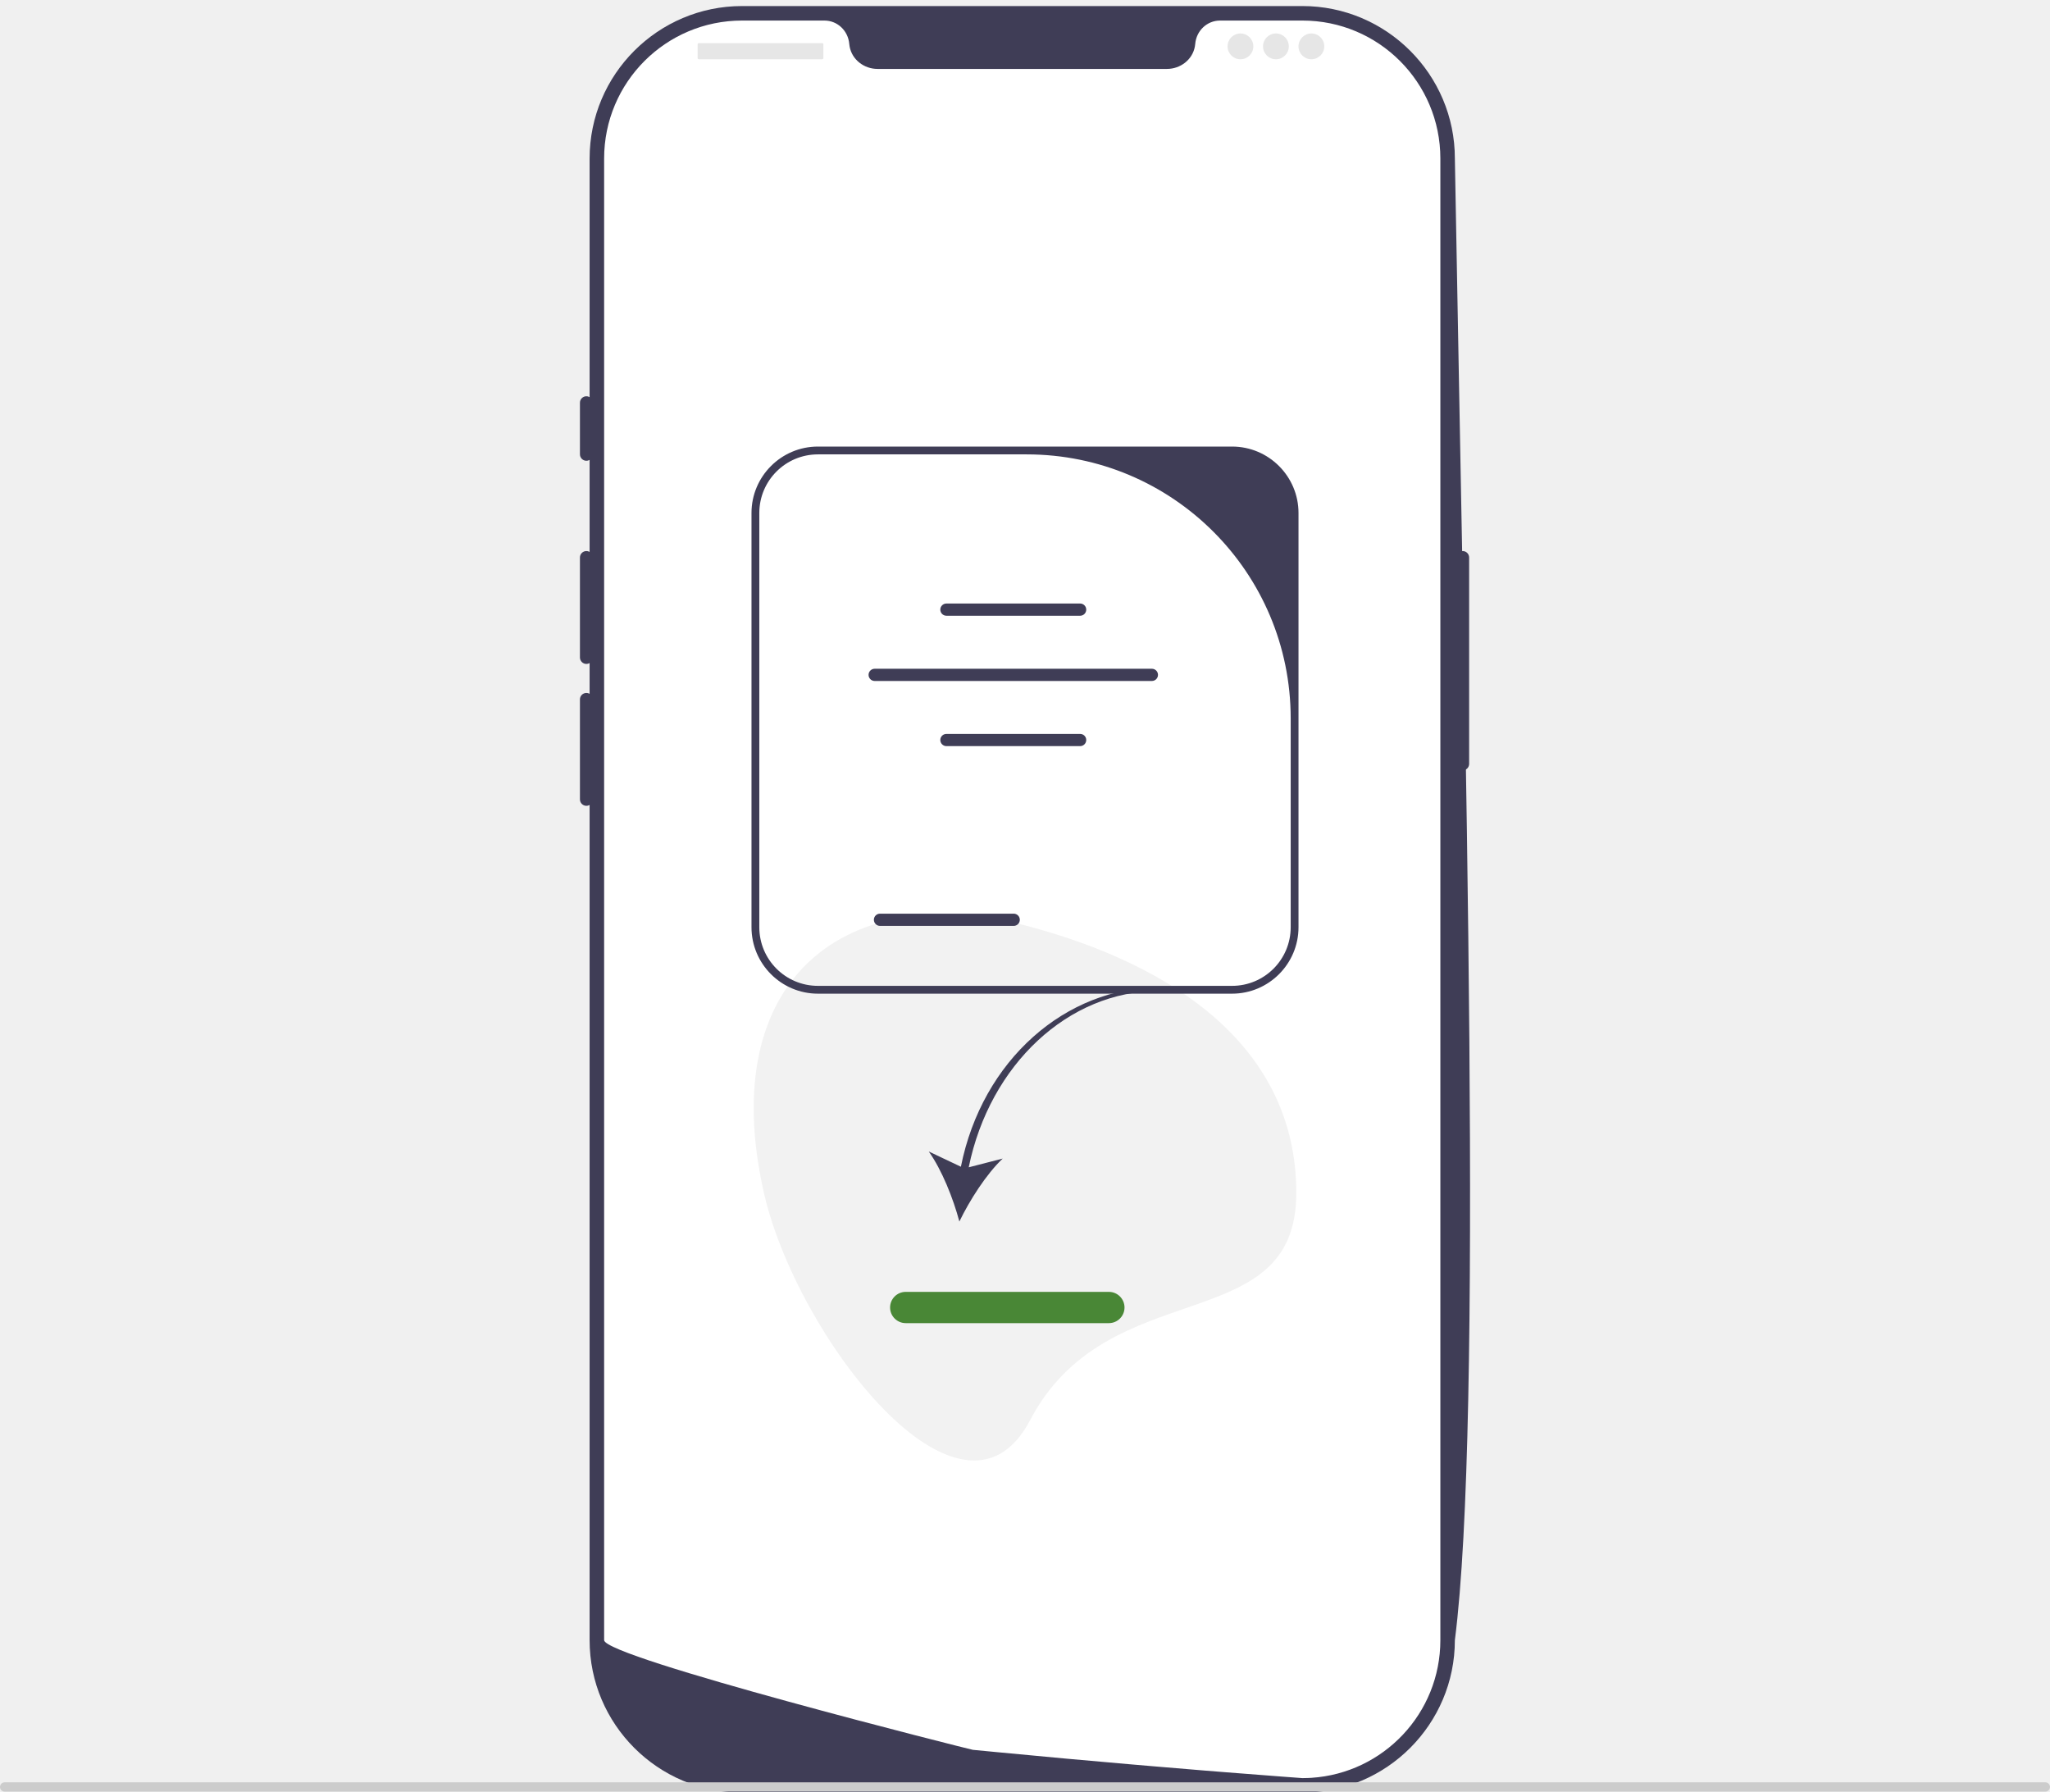
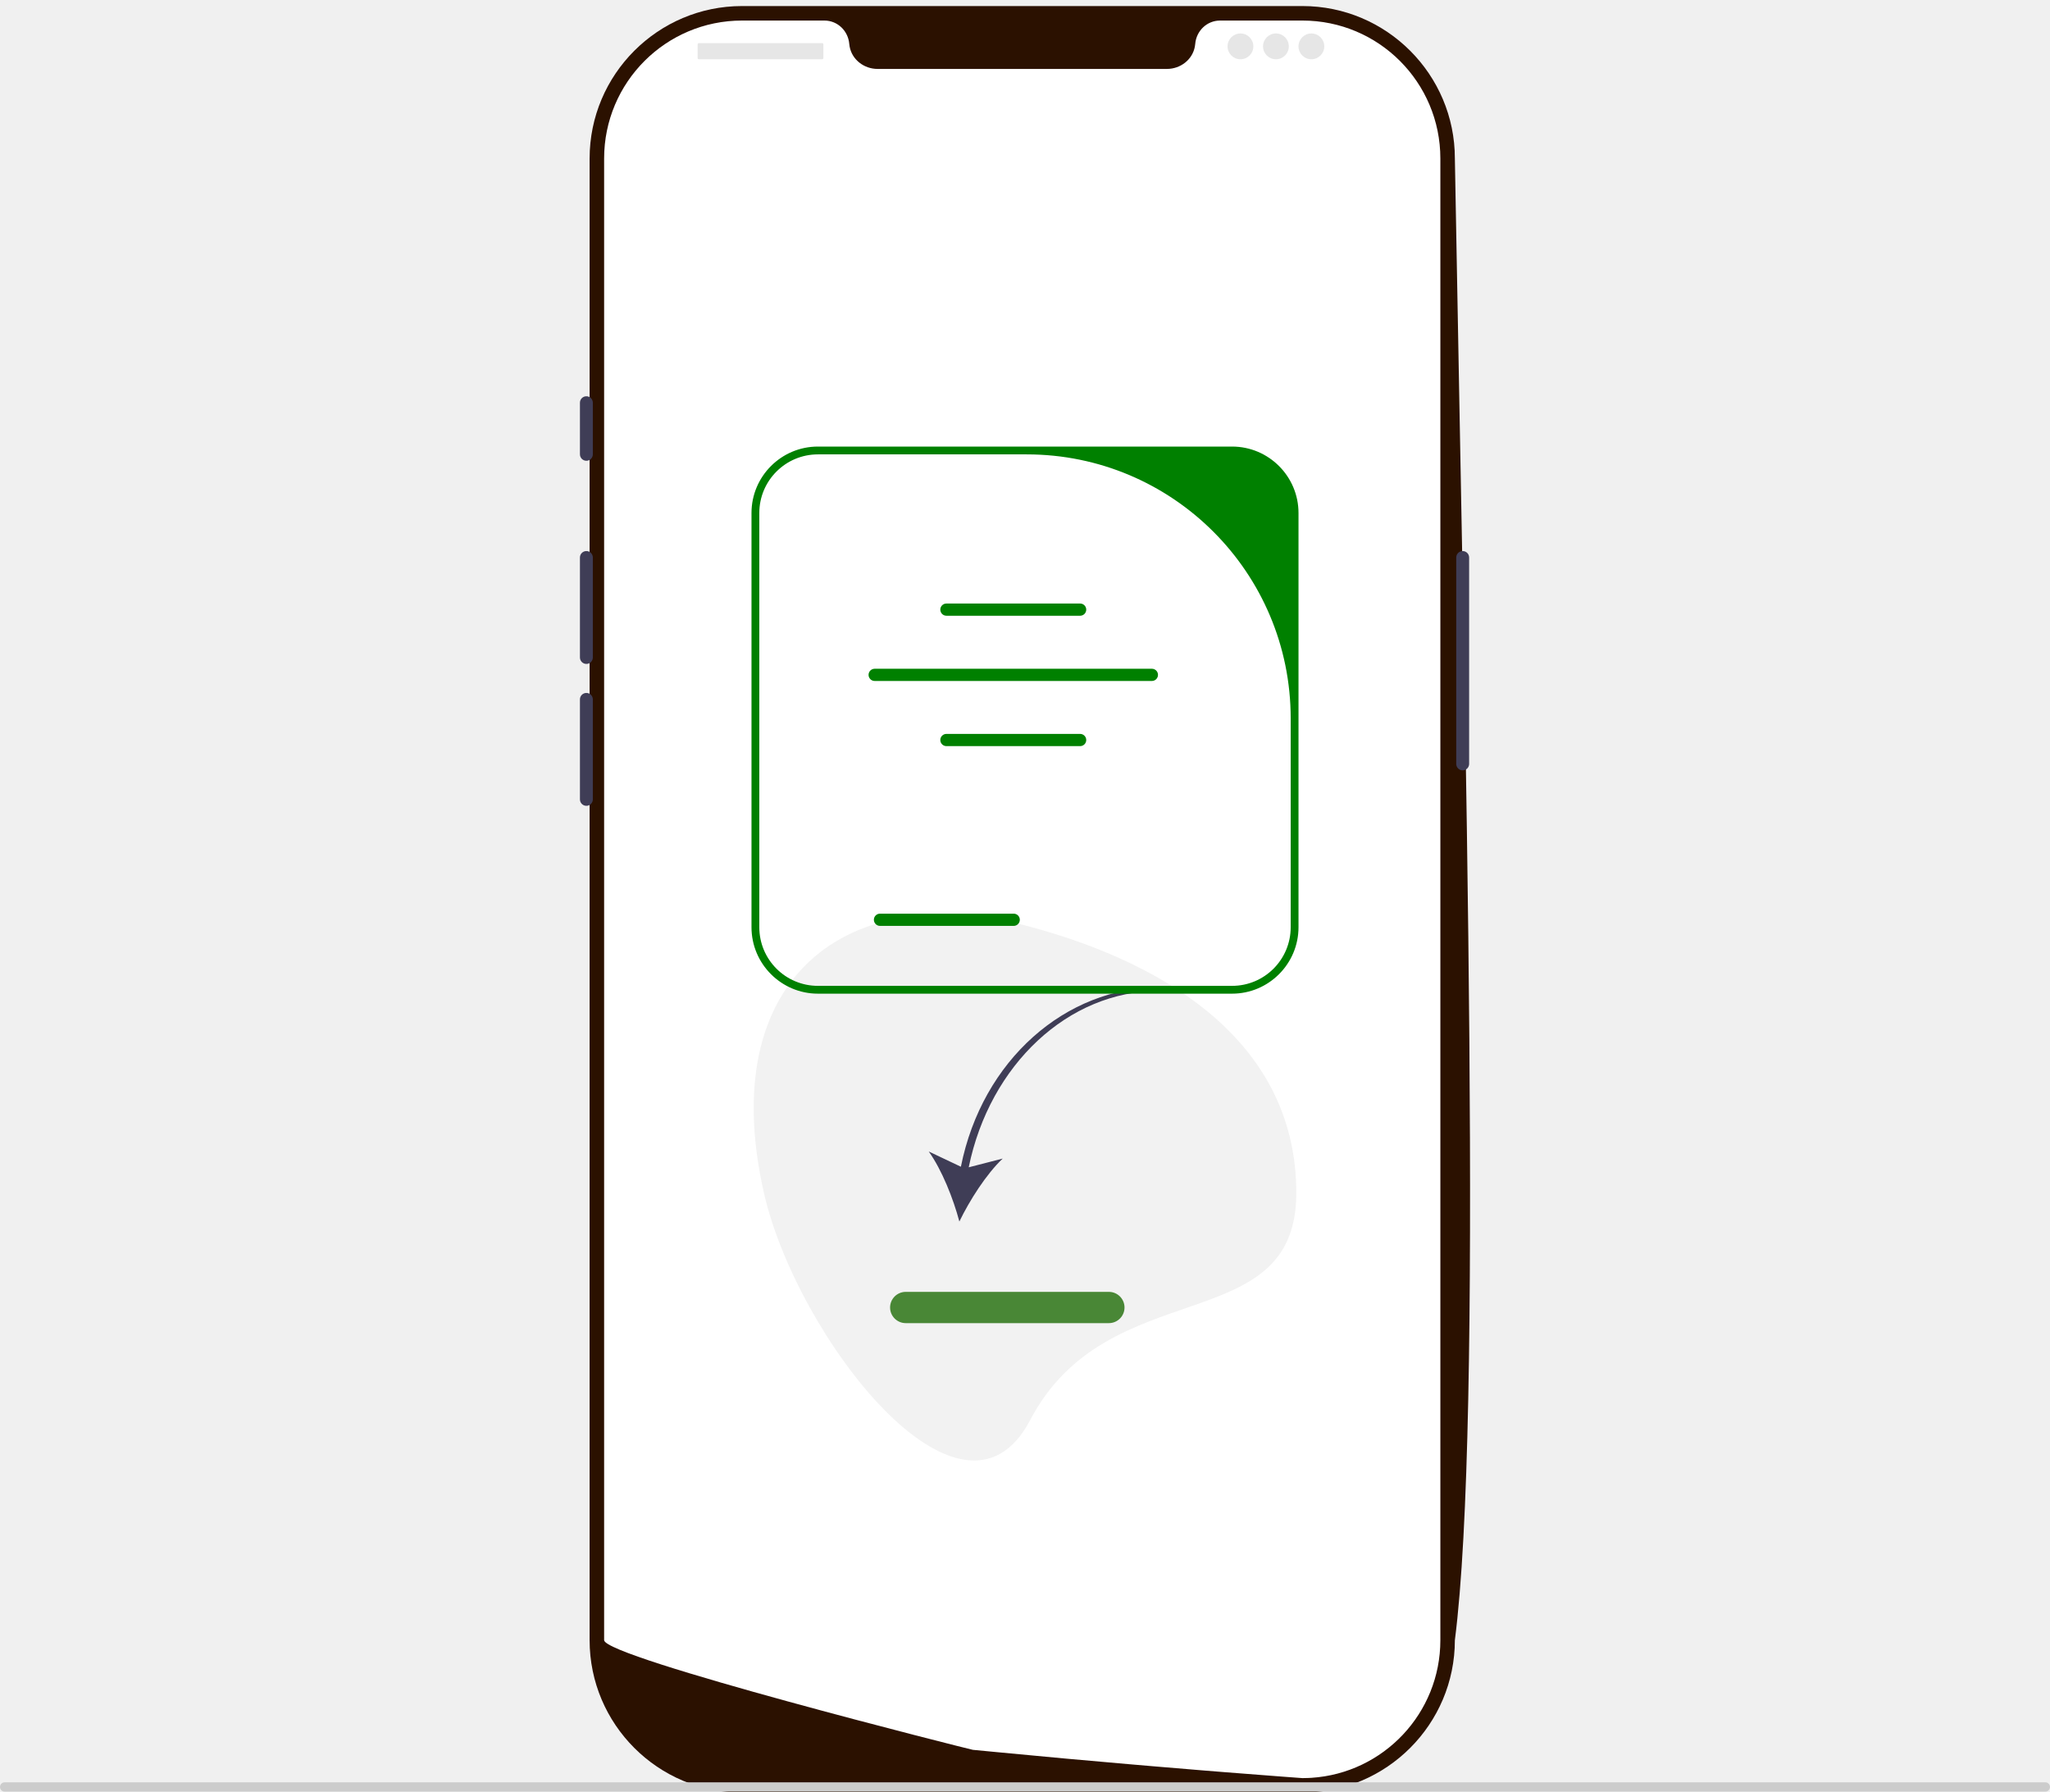
<svg xmlns="http://www.w3.org/2000/svg" width="524.67" height="458.466" viewBox="0 0 524.67 458.466" version="1.1" id="svg441">
  <defs id="defs445" />
-   <g id="g415" transform="translate(77.92867,1.548326)">
-     <path d="m 255.412,457.176 h -143.425 c -21.512,0 -39.013,-17.501 -39.013,-39.014 V 39.013 C 72.974,17.501 90.475,0 111.987,0 h 143.425 c 21.512,0 39.013,17.501 39.013,39.013 2.67,152.255 7.223,322.756 0,379.149 0,21.512 -17.501,39.014 -39.013,39.014 z" fill="#3f3d56" id="path395" />
+   <g id="g415" transform="translate(77.92867,1.548326)" style="display:inline">
+     <path d="m 255.412,457.176 h -143.425 c -21.512,0 -39.013,-17.501 -39.013,-39.014 V 39.013 C 72.974,17.501 90.475,0 111.987,0 h 143.425 c 21.512,0 39.013,17.501 39.013,39.013 2.67,152.255 7.223,322.756 0,379.149 0,21.512 -17.501,39.014 -39.013,39.014 z" fill="#3f3d56" id="path395" style="display:inline;fill:#2b1100" />
    <path d="m 296.425,139.464 c -0.91,0 -1.65,0.74 -1.65,1.65 v 52.815 c 0,0.91 0.74,1.65 1.65,1.65 0.91,0 1.65,-0.74 1.65,-1.65 v -52.815 c 0,-0.91 -0.74,-1.65 -1.65,-1.65 z" fill="#3f3d56" id="path397" />
    <path d="m 290.712,39.014 v 379.142 c 0,18.724 -14.573,34.041 -33.001,35.229 h -0.008 c -0.272,0.017 -0.545,0.033 -0.825,0.041 -0.487,0.025 -0.974,0.033 -1.469,0.033 0,0 -1.816,-0.132 -5.133,-0.38 -3.35,-0.248 -8.227,-0.619 -14.309,-1.106 -1.824,-0.14 -3.747,-0.297 -5.777,-0.462 -4.044,-0.33 -8.483,-0.693 -13.245,-1.106 -1.898,-0.157 -3.862,-0.33 -5.867,-0.503 -10.249,-0.883 -21.728,-1.915 -33.834,-3.086 -2.047,-0.19 -4.11,-0.388 -6.189,-0.594 -0.545,-0.058 -94.366,-23.643 -94.366,-28.066 V 39.014 c 0,-19.5 15.803,-35.303 35.303,-35.303 h 21.076 c 3.367,0 6.074,2.624 6.363,5.983 0.025,0.223 0.05,0.446 0.091,0.668 0.611,3.375 3.705,5.727 7.138,5.727 h 74.082 c 3.433,0 6.528,-2.352 7.138,-5.727 0.041,-0.223 0.066,-0.446 0.091,-0.668 0.289,-3.359 2.996,-5.983 6.362,-5.983 h 21.076 c 19.5,0 35.303,15.803 35.303,35.303 z" fill="#ffffff" id="path399" />
    <path d="m 72.149,99.853 c -0.91,0 -1.65,0.74 -1.65,1.65 v 13.204 c 0,0.91 0.74,1.65 1.65,1.65 0.91,0 1.65,-0.74 1.65,-1.65 v -13.204 c 0,-0.91 -0.74,-1.65 -1.65,-1.65 z" fill="#3f3d56" id="path401" />
    <path d="m 72.149,139.464 c -0.91,0 -1.65,0.74 -1.65,1.65 v 25.582 c 0,0.91 0.74,1.65 1.65,1.65 0.91,0 1.65,-0.74 1.65,-1.65 v -25.582 c 0,-0.91 -0.74,-1.65 -1.65,-1.65 z" fill="#3f3d56" id="path403" />
-     <path d="m 72.149,175.773 c -0.91,0 -1.65,0.74 -1.65,1.65 v 25.582 c 0,0.91 0.74,1.65 1.65,1.65 0.91,0 1.65,-0.74 1.65,-1.65 v -25.582 c 0,-0.91 -0.74,-1.65 -1.65,-1.65 z" fill="#3f3d56" id="path405" />
-     <rect x="100.619" y="9.49" width="32.184" height="4.126" rx="0.31" ry="0.31" fill="#e6e6e6" id="rect407" />
+     <path d="m 72.149,175.773 c -0.91,0 -1.65,0.74 -1.65,1.65 v 25.582 c 0,0.91 0.74,1.65 1.65,1.65 0.91,0 1.65,-0.74 1.65,-1.65 v -25.582 c 0,-0.91 -0.74,-1.65 -1.65,-1.65 z" fill="#3f3d56" id="path405" style="display:inline" />
+     <rect x="100.619" y="9.49" width="32.184" height="4.126" rx="0.31" ry="0.31" fill="#e6e6e6" id="rect407" style="display:inline" />
    <circle cx="239.548" cy="10.315" r="3.301" fill="#e6e6e6" id="circle409" />
    <circle cx="248.625" cy="10.315" r="3.301" fill="#e6e6e6" id="circle411" />
    <circle cx="257.703" cy="10.315" r="3.301" fill="#e6e6e6" id="circle413" />
  </g>
-   <path d="m 331.773,305.274 c 0,-37.625 -31.801,-58.323 -68.127,-68.127 -46.573,-12.569 -80.682,12.865 -68.127,68.127 8.336,36.69 50.648,91.446 68.127,58.127 20,-38.127 68.127,-20.501 68.127,-58.127 z" fill="#f2f2f2" id="path417" />
-   <path d="M0,457.276c0,.66,.53,1.19,1.19,1.19H523.48c.66,0,1.19-.53,1.19-1.19,0-.66-.53-1.19-1.19-1.19H1.19c-.66,0-1.19,.53-1.19,1.19Z" fill="#ccc" id="path419" />
-   <g id="g425" transform="translate(78.71521,1.548326)">
+   <path d="m 331.773,305.274 c 0,-37.625 -31.801,-58.323 -68.127,-68.127 -46.573,-12.569 -80.682,12.865 -68.127,68.127 8.336,36.69 50.648,91.446 68.127,58.127 20,-38.127 68.127,-20.501 68.127,-58.127 z" fill="#f2f2f2" id="path417" style="display:inline" />
+   <path d="m 0,457.276 c 0,0.66 0.53,1.19 1.19,1.19 h 522.29 c 0.66,0 1.19,-0.53 1.19,-1.19 0,-0.66 -0.53,-1.19 -1.19,-1.19 H 1.19 c -0.66,0 -1.19,0.53 -1.19,1.19 z" fill="#cccccc" id="path419" style="display:inline" />
+   <g id="g425" transform="translate(78.71521,1.548326)" style="display:inline">
    <path d="m 167.211,297.009 -8.23,-3.899 c 3.376,4.711 6.284,12.068 7.841,17.922 2.637,-5.453 6.887,-12.126 11.094,-16.112 l -8.698,2.238 c 5.36,-26.268 25.519,-45.126 48.604,-45.126 l 0.327,-0.949 c -24.113,0 -45.466,18.596 -50.938,45.925 z" fill="#3f3d56" id="path421" />
    <path d="m 205.09,337.033 h -52 c -2.206,0 -4,-1.794 -4,-4 0,-2.206 1.794,-4 4,-4 h 52 c 2.206,0 4,1.794 4,4 0,2.206 -1.794,4 -4,4 z" fill="#498736" id="path423" />
  </g>
-   <g id="g439" transform="translate(78.63509,1.548326)">
-     <path d="m 253.7,129.725 v 106 c 0,9.374 -7.626,17 -17,17 h -106 c -9.374,0 -17,-7.626 -17,-17 v -106 c 0,-9.374 7.626,-17 17,-17 h 106 c 9.374,0 17,7.626 17,17 z m -17,121 c 8.284,0 15,-6.716 15,-15 v -53.441 c 0,-37.312 -30.247,-67.559 -67.559,-67.559 h -53.441 c -8.284,0 -15,6.716 -15,15 v 106 c 0,8.284 6.716,15 15,15 z" fill="#3f3d56" id="path427" />
-     <g id="g437">
-       <path d="m 197.81,156.017 h -34.221 c -0.863,0 -1.565,-0.702 -1.565,-1.565 0,-0.863 0.702,-1.564 1.565,-1.564 h 34.221 c 0.863,0 1.564,0.702 1.564,1.564 0,0.863 -0.702,1.565 -1.564,1.565 z" fill="#3f3d56" id="path429" />
-       <path d="m 197.81,189.381 h -34.221 c -0.863,0 -1.565,-0.702 -1.565,-1.565 0,-0.863 0.702,-1.564 1.565,-1.564 h 34.221 c 0.863,0 1.564,0.702 1.564,1.564 0,0.863 -0.702,1.565 -1.564,1.565 z" fill="#3f3d56" id="path431" />
-       <path d="m 180.81,235.381 h -34.221 c -0.863,0 -1.565,-0.702 -1.565,-1.565 0,-0.863 0.702,-1.564 1.565,-1.564 h 34.221 c 0.863,0 1.564,0.702 1.564,1.564 0,0.863 -0.702,1.565 -1.564,1.565 z" fill="#3f3d56" id="path433" />
-       <path d="m 216.174,172.71 h -70.947 c -0.863,0 -1.565,-0.702 -1.565,-1.565 0,-0.863 0.702,-1.564 1.565,-1.564 h 70.947 c 0.863,0 1.564,0.702 1.564,1.564 0,0.863 -0.702,1.565 -1.564,1.565 z" fill="#3f3d56" id="path435" />
+   <g id="g439" transform="translate(78.63509,1.548326)" style="display:inline">
+     <path d="m 253.7,129.725 v 106 c 0,9.374 -7.626,17 -17,17 h -106 c -9.374,0 -17,-7.626 -17,-17 v -106 c 0,-9.374 7.626,-17 17,-17 h 106 c 9.374,0 17,7.626 17,17 z m -17,121 c 8.284,0 15,-6.716 15,-15 v -53.441 c 0,-37.312 -30.247,-67.559 -67.559,-67.559 h -53.441 c -8.284,0 -15,6.716 -15,15 v 106 c 0,8.284 6.716,15 15,15 z" fill="#3f3d56" id="path427" style="display:inline;fill:#008000" />
+     <g id="g437" style="display:inline;fill:#008000">
+       <path d="m 197.81,156.017 h -34.221 c -0.863,0 -1.565,-0.702 -1.565,-1.565 0,-0.863 0.702,-1.564 1.565,-1.564 h 34.221 c 0.863,0 1.564,0.702 1.564,1.564 0,0.863 -0.702,1.565 -1.564,1.565 z" fill="#3f3d56" id="path429" style="fill:#008000" />
+       <path d="m 197.81,189.381 h -34.221 c -0.863,0 -1.565,-0.702 -1.565,-1.565 0,-0.863 0.702,-1.564 1.565,-1.564 h 34.221 c 0.863,0 1.564,0.702 1.564,1.564 0,0.863 -0.702,1.565 -1.564,1.565 z" fill="#3f3d56" id="path431" style="fill:#008000" />
+       <path d="m 180.81,235.381 h -34.221 c -0.863,0 -1.565,-0.702 -1.565,-1.565 0,-0.863 0.702,-1.564 1.565,-1.564 h 34.221 c 0.863,0 1.564,0.702 1.564,1.564 0,0.863 -0.702,1.565 -1.564,1.565 z" fill="#3f3d56" id="path433" style="fill:#008000" />
+       <path d="m 216.174,172.71 h -70.947 c -0.863,0 -1.565,-0.702 -1.565,-1.565 0,-0.863 0.702,-1.564 1.565,-1.564 h 70.947 c 0.863,0 1.564,0.702 1.564,1.564 0,0.863 -0.702,1.565 -1.564,1.565 z" fill="#3f3d56" id="path435" style="display:inline;fill:#008000" />
    </g>
  </g>
</svg>
